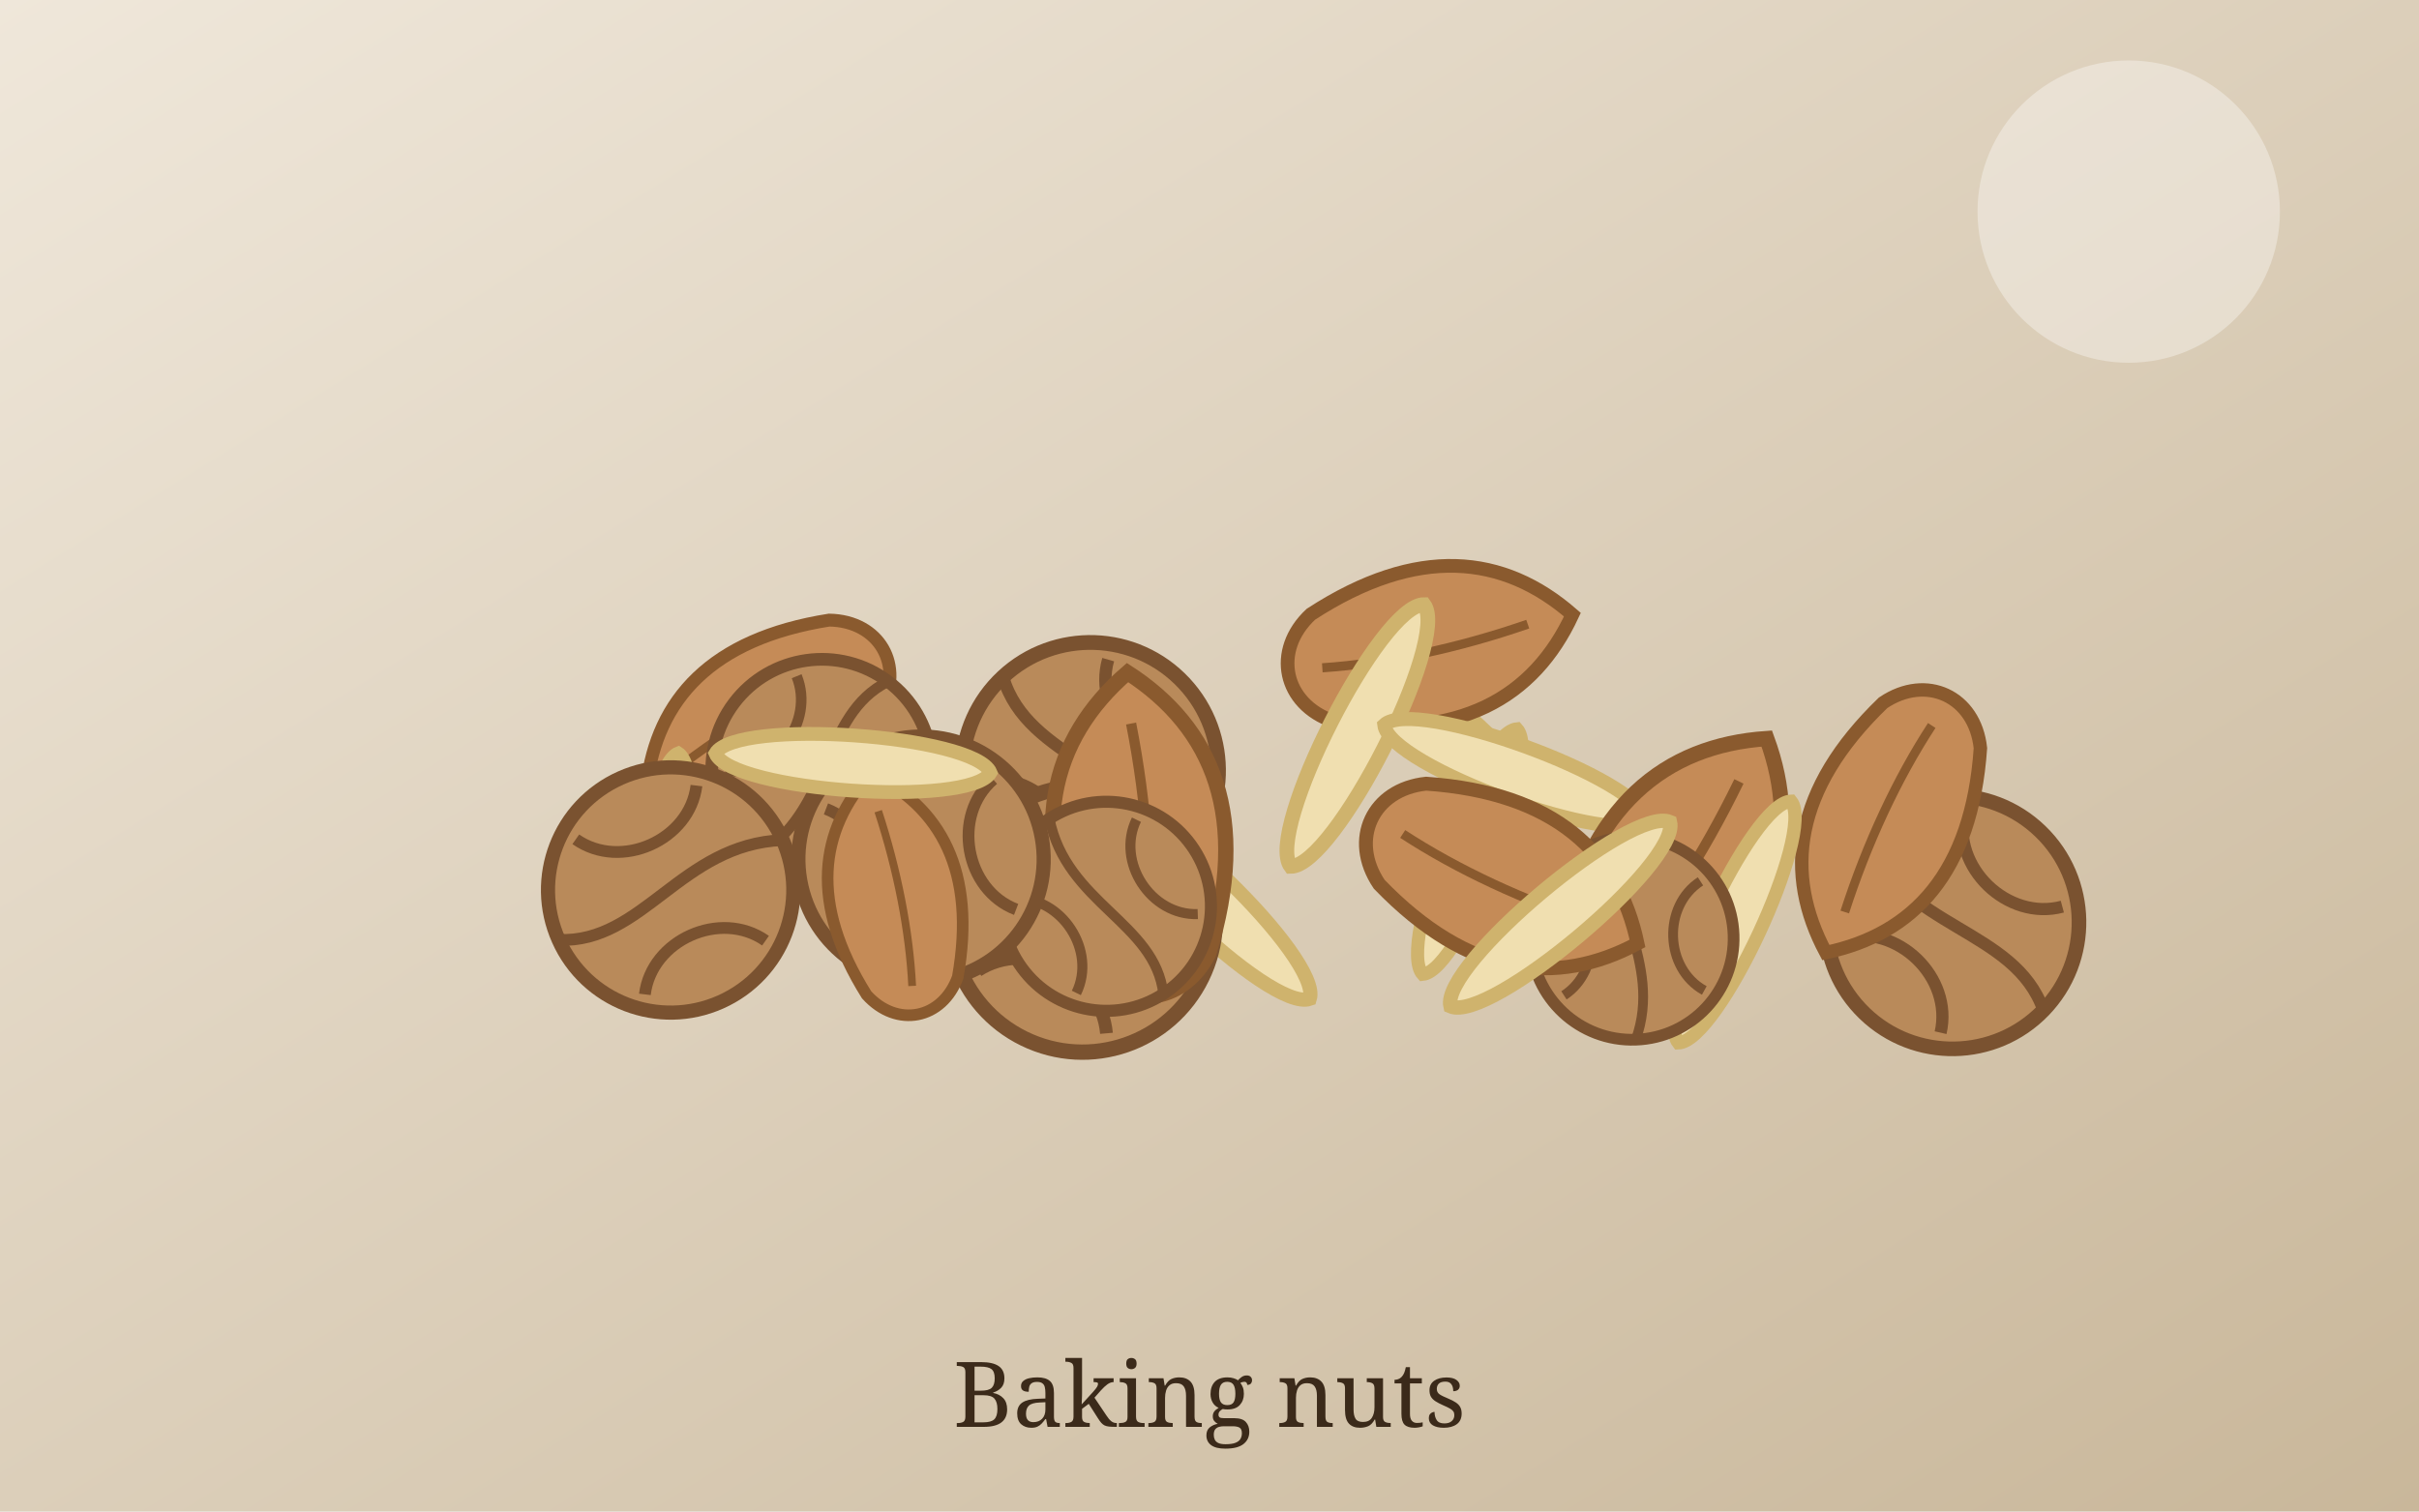
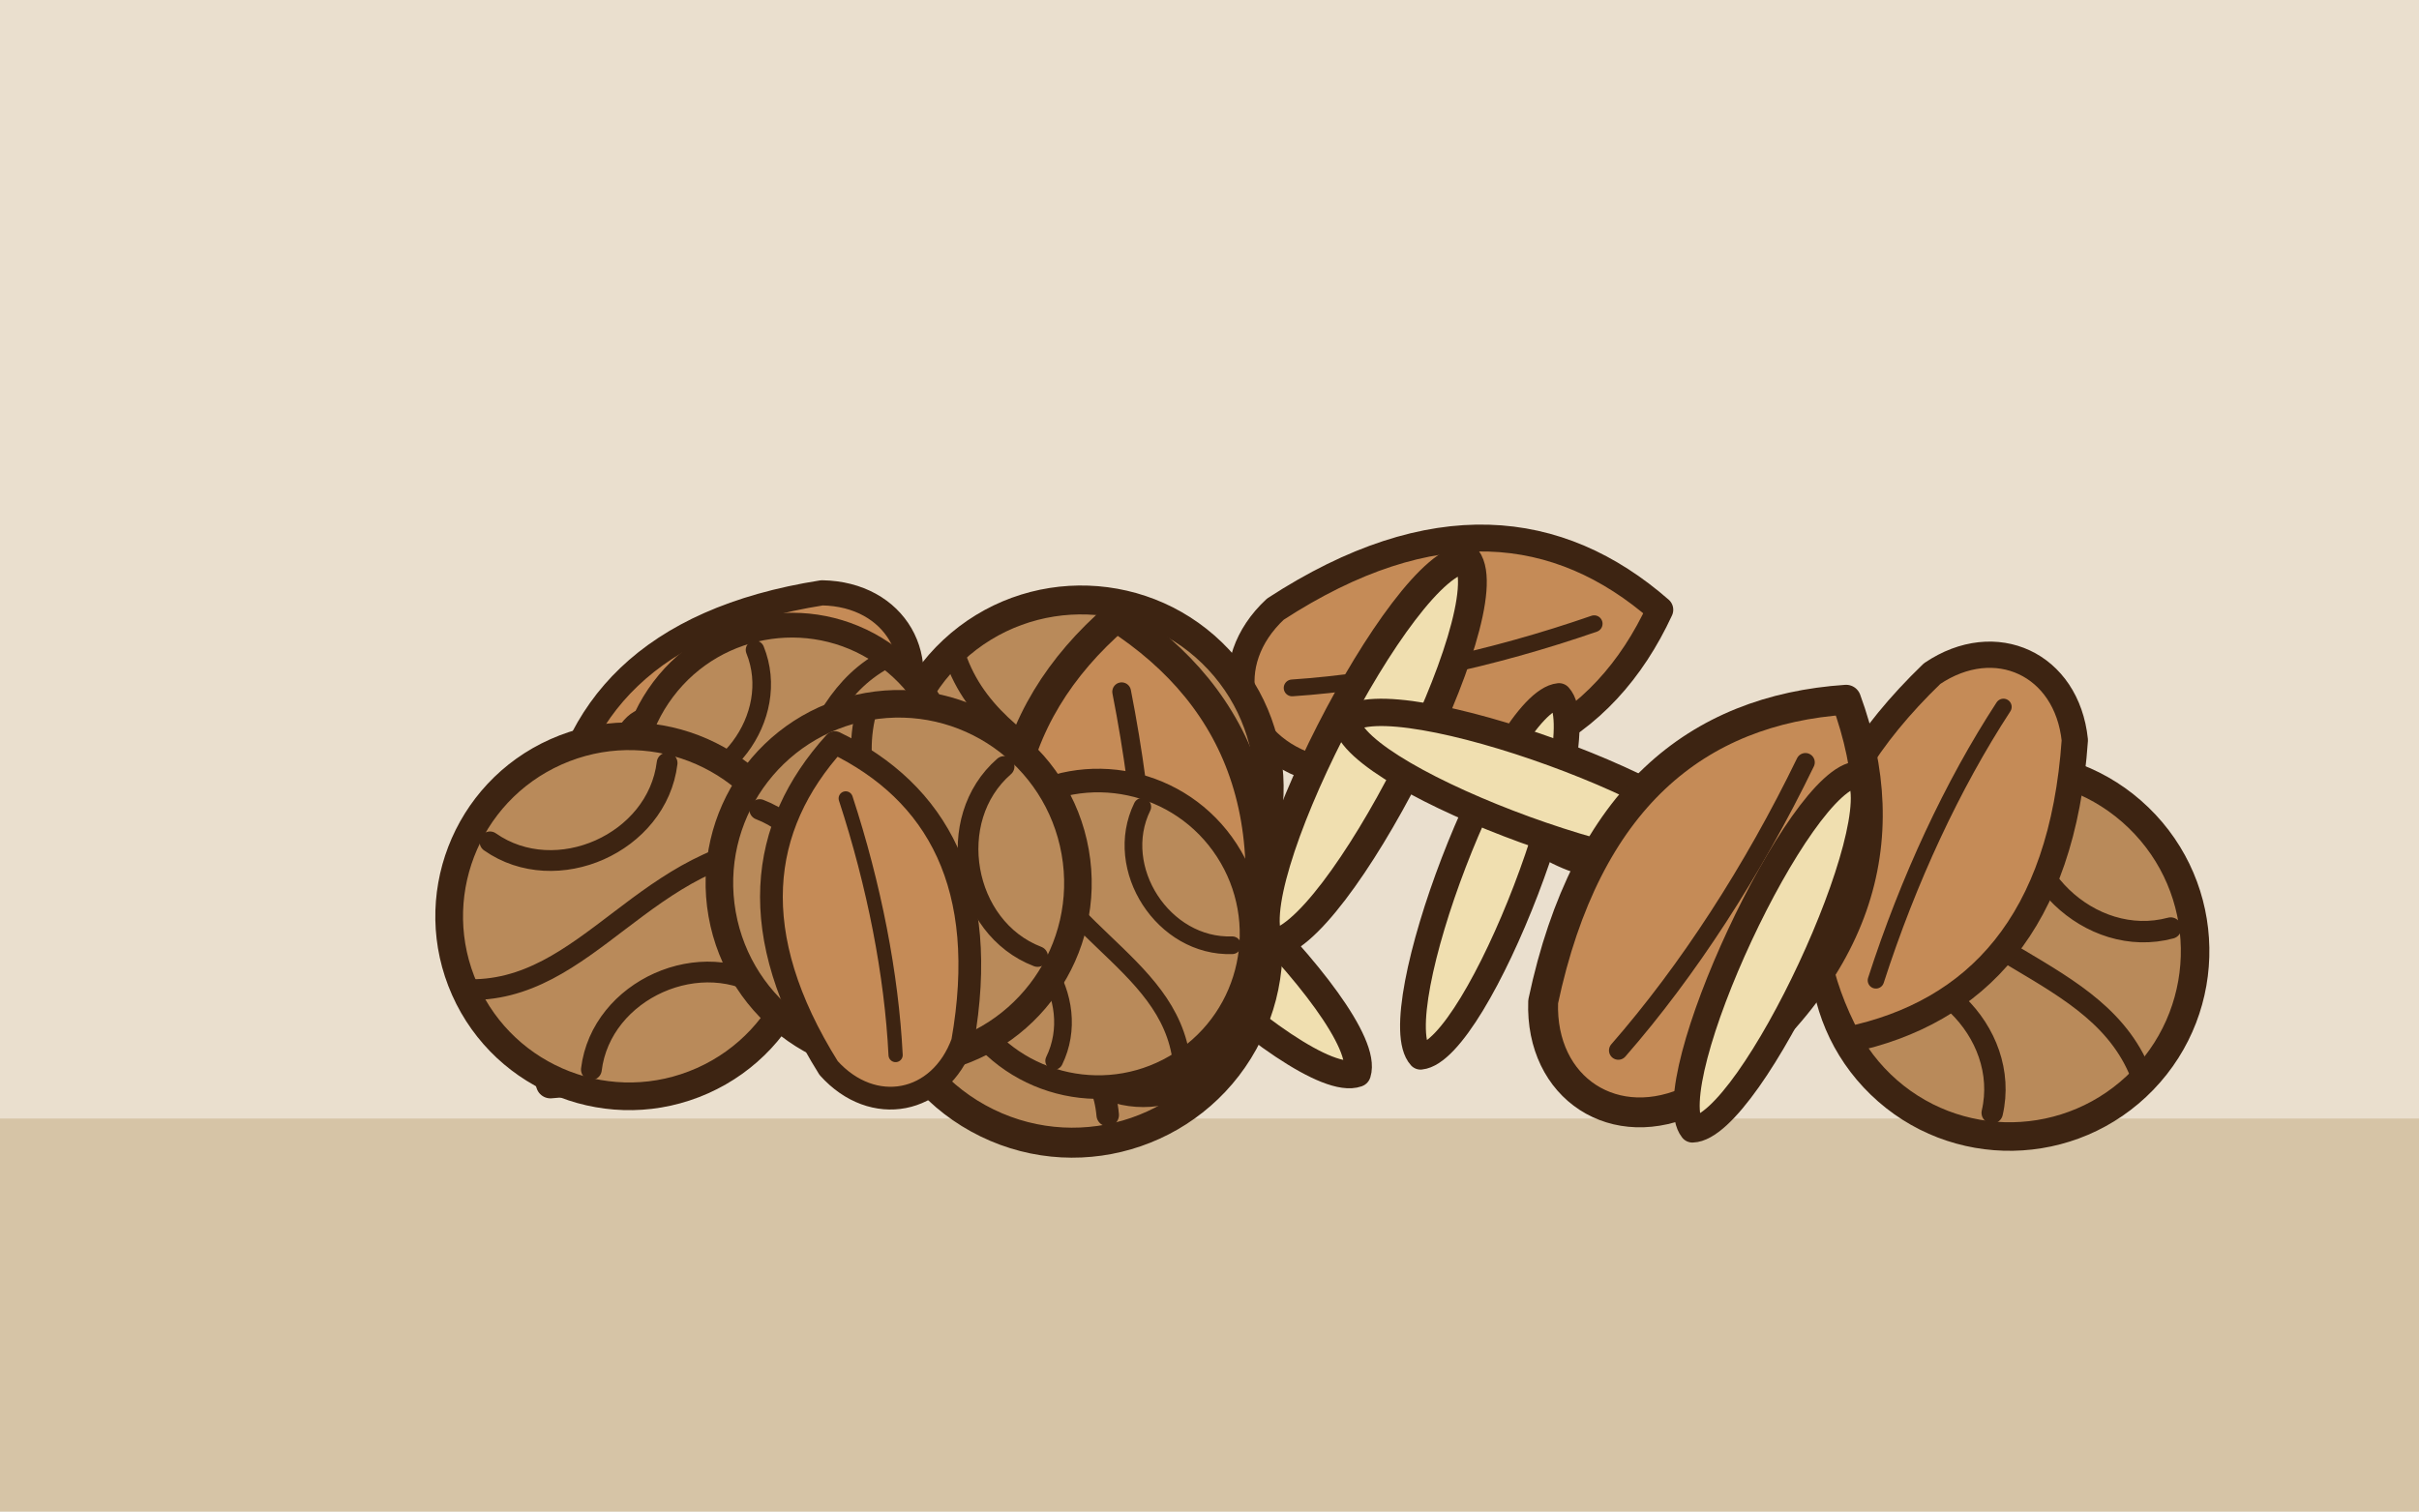
<svg xmlns="http://www.w3.org/2000/svg" width="800" height="500" viewBox="0 0 800 500" role="img" aria-hidden="true">
-   <defs>
-     <linearGradient id="bg" x1="0" y1="0" x2="1" y2="1">
-       <stop offset="0" stop-color="#efe7da" />
-       <stop offset="1" stop-color="#c9b79a" />
-     </linearGradient>
-   </defs>
-   <rect width="800" height="500" fill="url(#bg)" />
-   <circle cx="704" cy="70" r="50" fill="#fff" opacity=".35" />
-   <g transform="translate(225.0 290.1) rotate(73) scale(1.40)">
-     <path d="M0-34C16-22 22-4 12 22 6 32-6 32-12 22-22-4-16-22 0-34Z" fill="#c58b57" stroke="#8a5a2e" stroke-width="3" />
-     <path d="M0-24C2-8 2 8 0 22" stroke="#8a5a2e" stroke-width="2" fill="none" />
+   <rect width="800" height="500" fill="#eadfce" />
+   <rect y="370" width="800" height="130" fill="#d6c4a6" />
+   <g transform="translate(211.5 299.3) rotate(73) scale(2.05)">
+     <path d="M0-34C16-22 22-4 12 22 6 32-6 32-12 22-22-4-16-22 0-34Z" fill="#c58b57" stroke="#3d2412" stroke-width="4" stroke-linejoin="round" />
+     <path d="M0-24C2-8 2 8 0 22" stroke="#3d2412" stroke-width="2.5" stroke-linecap="round" fill="none" />
  </g>
-   <g transform="translate(478.9 241.2) rotate(311) scale(1.35)">
-     <path d="M0-30C8-26 8 26 0 30-8 26-8-26 0-30Z" fill="#f0dfb0" stroke="#cfb36d" stroke-width="3" />
+   <g transform="translate(485.0 246.2) rotate(311) scale(1.99)">
+     <path d="M0-30C8-26 8 26 0 30-8 26-8-26 0-30Z" fill="#f0dfb0" stroke="#3d2412" stroke-width="4" stroke-linejoin="round" />
  </g>
-   <g transform="translate(645.7 305.1) rotate(134) scale(1.61)">
-     <circle r="26" fill="#b98a5a" stroke="#7a5230" stroke-width="3" />
-     <path d="M0-26C-8-10 8 6 0 26M-18-14C-8-8-8 8-18 14M18-14C8-8 8 8 18 14" stroke="#7a5230" stroke-width="2.5" fill="none" />
+   <g transform="translate(664.6 314.6) rotate(134) scale(2.36)">
+     <circle r="26" fill="#b98a5a" stroke="#3d2412" stroke-width="4" stroke-linejoin="round" />
+     <path d="M0-26C-8-10 8 6 0 26M-18-14C-8-8-8 8-18 14M18-14C8-8 8 8 18 14" stroke="#3d2412" stroke-width="3" stroke-linecap="round" fill="none" />
  </g>
-   <g transform="translate(469.8 214.0) rotate(78) scale(1.51)">
-     <path d="M0-34C16-22 22-4 12 22 6 32-6 32-12 22-22-4-16-22 0-34Z" fill="#c58b57" stroke="#8a5a2e" stroke-width="3" />
-     <path d="M0-24C2-8 2 8 0 22" stroke="#8a5a2e" stroke-width="2" fill="none" />
+   <g transform="translate(475.1 217.4) rotate(78) scale(2.22)">
+     <path d="M0-34C16-22 22-4 12 22 6 32-6 32-12 22-22-4-16-22 0-34Z" fill="#c58b57" stroke="#3d2412" stroke-width="4" stroke-linejoin="round" />
+     <path d="M0-24C2-8 2 8 0 22" stroke="#3d2412" stroke-width="2.5" stroke-linecap="round" fill="none" />
  </g>
-   <g transform="translate(399.5 297.9) rotate(134) scale(1.56)">
-     <path d="M0-30C8-26 8 26 0 30-8 26-8-26 0-30Z" fill="#f0dfb0" stroke="#cfb36d" stroke-width="3" />
+   <g transform="translate(399.4 307.3) rotate(134) scale(2.29)">
+     <path d="M0-30C8-26 8 26 0 30-8 26-8-26 0-30Z" fill="#f0dfb0" stroke="#3d2412" stroke-width="4" stroke-linejoin="round" />
  </g>
-   <g transform="translate(360.6 254.9) rotate(317) scale(1.63)">
-     <circle r="26" fill="#b98a5a" stroke="#7a5230" stroke-width="3" />
-     <path d="M0-26C-8-10 8 6 0 26M-18-14C-8-8-8 8-18 14M18-14C8-8 8 8 18 14" stroke="#7a5230" stroke-width="2.5" fill="none" />
+   <g transform="translate(357.6 260.6) rotate(317) scale(2.39)">
+     <circle r="26" fill="#b98a5a" stroke="#3d2412" stroke-width="4" stroke-linejoin="round" />
+     <path d="M0-26C-8-10 8 6 0 26M-18-14C-8-8-8 8-18 14M18-14C8-8 8 8 18 14" stroke="#3d2412" stroke-width="3" stroke-linecap="round" fill="none" />
  </g>
-   <g transform="translate(238.7 281.8) rotate(213) scale(1.63)">
-     <path d="M0-34C16-22 22-4 12 22 6 32-6 32-12 22-22-4-16-22 0-34Z" fill="#c58b57" stroke="#8a5a2e" stroke-width="3" />
-     <path d="M0-24C2-8 2 8 0 22" stroke="#8a5a2e" stroke-width="2" fill="none" />
+   <g transform="translate(226.3 290.4) rotate(213) scale(2.39)">
+     <path d="M0-34C16-22 22-4 12 22 6 32-6 32-12 22-22-4-16-22 0-34Z" fill="#c58b57" stroke="#3d2412" stroke-width="4" stroke-linejoin="round" />
+     <path d="M0-24C2-8 2 8 0 22" stroke="#3d2412" stroke-width="2.5" stroke-linecap="round" fill="none" />
  </g>
-   <g transform="translate(486.1 281.7) rotate(21) scale(1.45)">
-     <path d="M0-30C8-26 8 26 0 30-8 26-8-26 0-30Z" fill="#f0dfb0" stroke="#cfb36d" stroke-width="3" />
+   <g transform="translate(492.7 289.9) rotate(21) scale(2.13)">
+     <path d="M0-30C8-26 8 26 0 30-8 26-8-26 0-30Z" fill="#f0dfb0" stroke="#3d2412" stroke-width="4" stroke-linejoin="round" />
  </g>
-   <g transform="translate(358.0 304.1) rotate(296) scale(1.69)">
-     <circle r="26" fill="#b98a5a" stroke="#7a5230" stroke-width="3" />
-     <path d="M0-26C-8-10 8 6 0 26M-18-14C-8-8-8 8-18 14M18-14C8-8 8 8 18 14" stroke="#7a5230" stroke-width="2.5" fill="none" />
+   <g transform="translate(354.7 313.5) rotate(296) scale(2.48)">
+     <circle r="26" fill="#b98a5a" stroke="#3d2412" stroke-width="4" stroke-linejoin="round" />
+     <path d="M0-26C-8-10 8 6 0 26M-18-14C-8-8-8 8-18 14M18-14C8-8 8 8 18 14" stroke="#3d2412" stroke-width="3" stroke-linecap="round" fill="none" />
  </g>
-   <g transform="translate(255.7 235.5) rotate(240) scale(1.42)">
-     <path d="M0-34C16-22 22-4 12 22 6 32-6 32-12 22-22-4-16-22 0-34Z" fill="#c58b57" stroke="#8a5a2e" stroke-width="3" />
-     <path d="M0-24C2-8 2 8 0 22" stroke="#8a5a2e" stroke-width="2" fill="none" />
+   <g transform="translate(244.7 240.6) rotate(240) scale(2.08)">
+     <path d="M0-34C16-22 22-4 12 22 6 32-6 32-12 22-22-4-16-22 0-34Z" fill="#c58b57" stroke="#3d2412" stroke-width="4" stroke-linejoin="round" />
+     <path d="M0-24C2-8 2 8 0 22" stroke="#3d2412" stroke-width="2.5" stroke-linecap="round" fill="none" />
  </g>
-   <g transform="translate(220.1 289.2) rotate(186) scale(1.35)">
-     <path d="M0-30C8-26 8 26 0 30-8 26-8-26 0-30Z" fill="#f0dfb0" stroke="#cfb36d" stroke-width="3" />
+   <g transform="translate(206.2 297.9) rotate(186) scale(1.99)">
+     <path d="M0-30C8-26 8 26 0 30-8 26-8-26 0-30Z" fill="#f0dfb0" stroke="#3d2412" stroke-width="4" stroke-linejoin="round" />
  </g>
-   <g transform="translate(271.8 254.5) rotate(37) scale(1.40)">
-     <circle r="26" fill="#b98a5a" stroke="#7a5230" stroke-width="3" />
-     <path d="M0-26C-8-10 8 6 0 26M-18-14C-8-8-8 8-18 14M18-14C8-8 8 8 18 14" stroke="#7a5230" stroke-width="2.5" fill="none" />
+   <g transform="translate(261.9 260.1) rotate(37) scale(2.05)">
+     <circle r="26" fill="#b98a5a" stroke="#3d2412" stroke-width="4" stroke-linejoin="round" />
+     <path d="M0-26C-8-10 8 6 0 26M-18-14C-8-8-8 8-18 14M18-14C8-8 8 8 18 14" stroke="#3d2412" stroke-width="3" stroke-linecap="round" fill="none" />
  </g>
-   <g transform="translate(625.1 269.5) rotate(205) scale(1.48)">
-     <path d="M0-34C16-22 22-4 12 22 6 32-6 32-12 22-22-4-16-22 0-34Z" fill="#c58b57" stroke="#8a5a2e" stroke-width="3" />
-     <path d="M0-24C2-8 2 8 0 22" stroke="#8a5a2e" stroke-width="2" fill="none" />
+   <g transform="translate(642.4 277.1) rotate(205) scale(2.17)">
+     <path d="M0-34C16-22 22-4 12 22 6 32-6 32-12 22-22-4-16-22 0-34Z" fill="#c58b57" stroke="#3d2412" stroke-width="4" stroke-linejoin="round" />
+     <path d="M0-24C2-8 2 8 0 22" stroke="#3d2412" stroke-width="2.5" stroke-linecap="round" fill="none" />
  </g>
-   <g transform="translate(448.9 243.3) rotate(207) scale(1.62)">
-     <path d="M0-30C8-26 8 26 0 30-8 26-8-26 0-30Z" fill="#f0dfb0" stroke="#cfb36d" stroke-width="3" />
+   <g transform="translate(452.7 248.5) rotate(207) scale(2.38)">
+     <path d="M0-30C8-26 8 26 0 30-8 26-8-26 0-30Z" fill="#f0dfb0" stroke="#3d2412" stroke-width="4" stroke-linejoin="round" />
  </g>
-   <g transform="translate(221.8 294.4) rotate(246) scale(1.56)">
-     <circle r="26" fill="#b98a5a" stroke="#7a5230" stroke-width="3" />
-     <path d="M0-26C-8-10 8 6 0 26M-18-14C-8-8-8 8-18 14M18-14C8-8 8 8 18 14" stroke="#7a5230" stroke-width="2.5" fill="none" />
+   <g transform="translate(208.1 303.1) rotate(246) scale(2.29)">
+     <circle r="26" fill="#b98a5a" stroke="#3d2412" stroke-width="4" stroke-linejoin="round" />
+     <path d="M0-26C-8-10 8 6 0 26M-18-14C-8-8-8 8-18 14M18-14C8-8 8 8 18 14" stroke="#3d2412" stroke-width="3" stroke-linecap="round" fill="none" />
  </g>
-   <g transform="translate(376.9 279.8) rotate(356) scale(1.69)">
-     <path d="M0-34C16-22 22-4 12 22 6 32-6 32-12 22-22-4-16-22 0-34Z" fill="#c58b57" stroke="#8a5a2e" stroke-width="3" />
-     <path d="M0-24C2-8 2 8 0 22" stroke="#8a5a2e" stroke-width="2" fill="none" />
+   <g transform="translate(375.1 288.2) rotate(356) scale(2.48)">
+     <path d="M0-34C16-22 22-4 12 22 6 32-6 32-12 22-22-4-16-22 0-34Z" fill="#c58b57" stroke="#3d2412" stroke-width="4" stroke-linejoin="round" />
+     <path d="M0-24C2-8 2 8 0 22" stroke="#3d2412" stroke-width="2.5" stroke-linecap="round" fill="none" />
  </g>
-   <g transform="translate(501.2 255.6) rotate(110) scale(1.54)">
-     <path d="M0-30C8-26 8 26 0 30-8 26-8-26 0-30Z" fill="#f0dfb0" stroke="#cfb36d" stroke-width="3" />
+   <g transform="translate(509.0 261.7) rotate(110) scale(2.26)">
+     <path d="M0-30C8-26 8 26 0 30-8 26-8-26 0-30Z" fill="#f0dfb0" stroke="#3d2412" stroke-width="4" stroke-linejoin="round" />
  </g>
-   <g transform="translate(365.9 299.8) rotate(147) scale(1.33)">
-     <circle r="26" fill="#b98a5a" stroke="#7a5230" stroke-width="3" />
-     <path d="M0-26C-8-10 8 6 0 26M-18-14C-8-8-8 8-18 14M18-14C8-8 8 8 18 14" stroke="#7a5230" stroke-width="2.5" fill="none" />
+   <g transform="translate(363.2 308.9) rotate(147) scale(1.95)">
+     <circle r="26" fill="#b98a5a" stroke="#3d2412" stroke-width="4" stroke-linejoin="round" />
+     <path d="M0-26C-8-10 8 6 0 26M-18-14C-8-8-8 8-18 14M18-14C8-8 8 8 18 14" stroke="#3d2412" stroke-width="3" stroke-linecap="round" fill="none" />
  </g>
-   <g transform="translate(553.0 292.5) rotate(33) scale(1.69)">
-     <path d="M0-34C16-22 22-4 12 22 6 32-6 32-12 22-22-4-16-22 0-34Z" fill="#c58b57" stroke="#8a5a2e" stroke-width="3" />
-     <path d="M0-24C2-8 2 8 0 22" stroke="#8a5a2e" stroke-width="2" fill="none" />
+   <g transform="translate(564.8 301.9) rotate(33) scale(2.47)">
+     <path d="M0-34C16-22 22-4 12 22 6 32-6 32-12 22-22-4-16-22 0-34Z" fill="#c58b57" stroke="#3d2412" stroke-width="4" stroke-linejoin="round" />
+     <path d="M0-24C2-8 2 8 0 22" stroke="#3d2412" stroke-width="2.5" stroke-linecap="round" fill="none" />
  </g>
-   <g transform="translate(573.7 305.0) rotate(25) scale(1.47)">
-     <path d="M0-30C8-26 8 26 0 30-8 26-8-26 0-30Z" fill="#f0dfb0" stroke="#cfb36d" stroke-width="3" />
+   <g transform="translate(587.1 314.9) rotate(25) scale(2.16)">
+     <path d="M0-30C8-26 8 26 0 30-8 26-8-26 0-30Z" fill="#f0dfb0" stroke="#3d2412" stroke-width="4" stroke-linejoin="round" />
  </g>
-   <g transform="translate(304.6 284.2) rotate(350) scale(1.56)">
-     <circle r="26" fill="#b98a5a" stroke="#7a5230" stroke-width="3" />
-     <path d="M0-26C-8-10 8 6 0 26M-18-14C-8-8-8 8-18 14M18-14C8-8 8 8 18 14" stroke="#7a5230" stroke-width="2.5" fill="none" />
+   <g transform="translate(297.2 292.1) rotate(350) scale(2.28)">
+     <circle r="26" fill="#b98a5a" stroke="#3d2412" stroke-width="4" stroke-linejoin="round" />
+     <path d="M0-26C-8-10 8 6 0 26M-18-14C-8-8-8 8-18 14M18-14C8-8 8 8 18 14" stroke="#3d2412" stroke-width="3" stroke-linecap="round" fill="none" />
  </g>
-   <g transform="translate(296.3 298.5) rotate(349) scale(1.28)">
-     <path d="M0-34C16-22 22-4 12 22 6 32-6 32-12 22-22-4-16-22 0-34Z" fill="#c58b57" stroke="#8a5a2e" stroke-width="3" />
-     <path d="M0-24C2-8 2 8 0 22" stroke="#8a5a2e" stroke-width="2" fill="none" />
+   <g transform="translate(288.3 308.4) rotate(349) scale(1.88)">
+     <path d="M0-34C16-22 22-4 12 22 6 32-6 32-12 22-22-4-16-22 0-34Z" fill="#c58b57" stroke="#3d2412" stroke-width="4" stroke-linejoin="round" />
+     <path d="M0-24C2-8 2 8 0 22" stroke="#3d2412" stroke-width="2.5" stroke-linecap="round" fill="none" />
  </g>
-   <g transform="translate(282.1 252.4) rotate(274) scale(1.52)">
-     <path d="M0-30C8-26 8 26 0 30-8 26-8-26 0-30Z" fill="#f0dfb0" stroke="#cfb36d" stroke-width="3" />
-   </g>
-   <g transform="translate(539.8 310.4) rotate(358) scale(1.29)">
-     <circle r="26" fill="#b98a5a" stroke="#7a5230" stroke-width="3" />
-     <path d="M0-26C-8-10 8 6 0 26M-18-14C-8-8-8 8-18 14M18-14C8-8 8 8 18 14" stroke="#7a5230" stroke-width="2.5" fill="none" />
-   </g>
-   <g transform="translate(494.4 290.1) rotate(115) scale(1.53)">
-     <path d="M0-34C16-22 22-4 12 22 6 32-6 32-12 22-22-4-16-22 0-34Z" fill="#c58b57" stroke="#8a5a2e" stroke-width="3" />
-     <path d="M0-24C2-8 2 8 0 22" stroke="#8a5a2e" stroke-width="2" fill="none" />
-   </g>
-   <g transform="translate(516.0 302.4) rotate(230) scale(1.58)">
-     <path d="M0-30C8-26 8 26 0 30-8 26-8-26 0-30Z" fill="#f0dfb0" stroke="#cfb36d" stroke-width="3" />
-   </g>
-   <text x="400" y="472" text-anchor="middle" font-family="Georgia,serif" font-size="30" fill="#3b2a1a">Baking nuts</text>
</svg>
